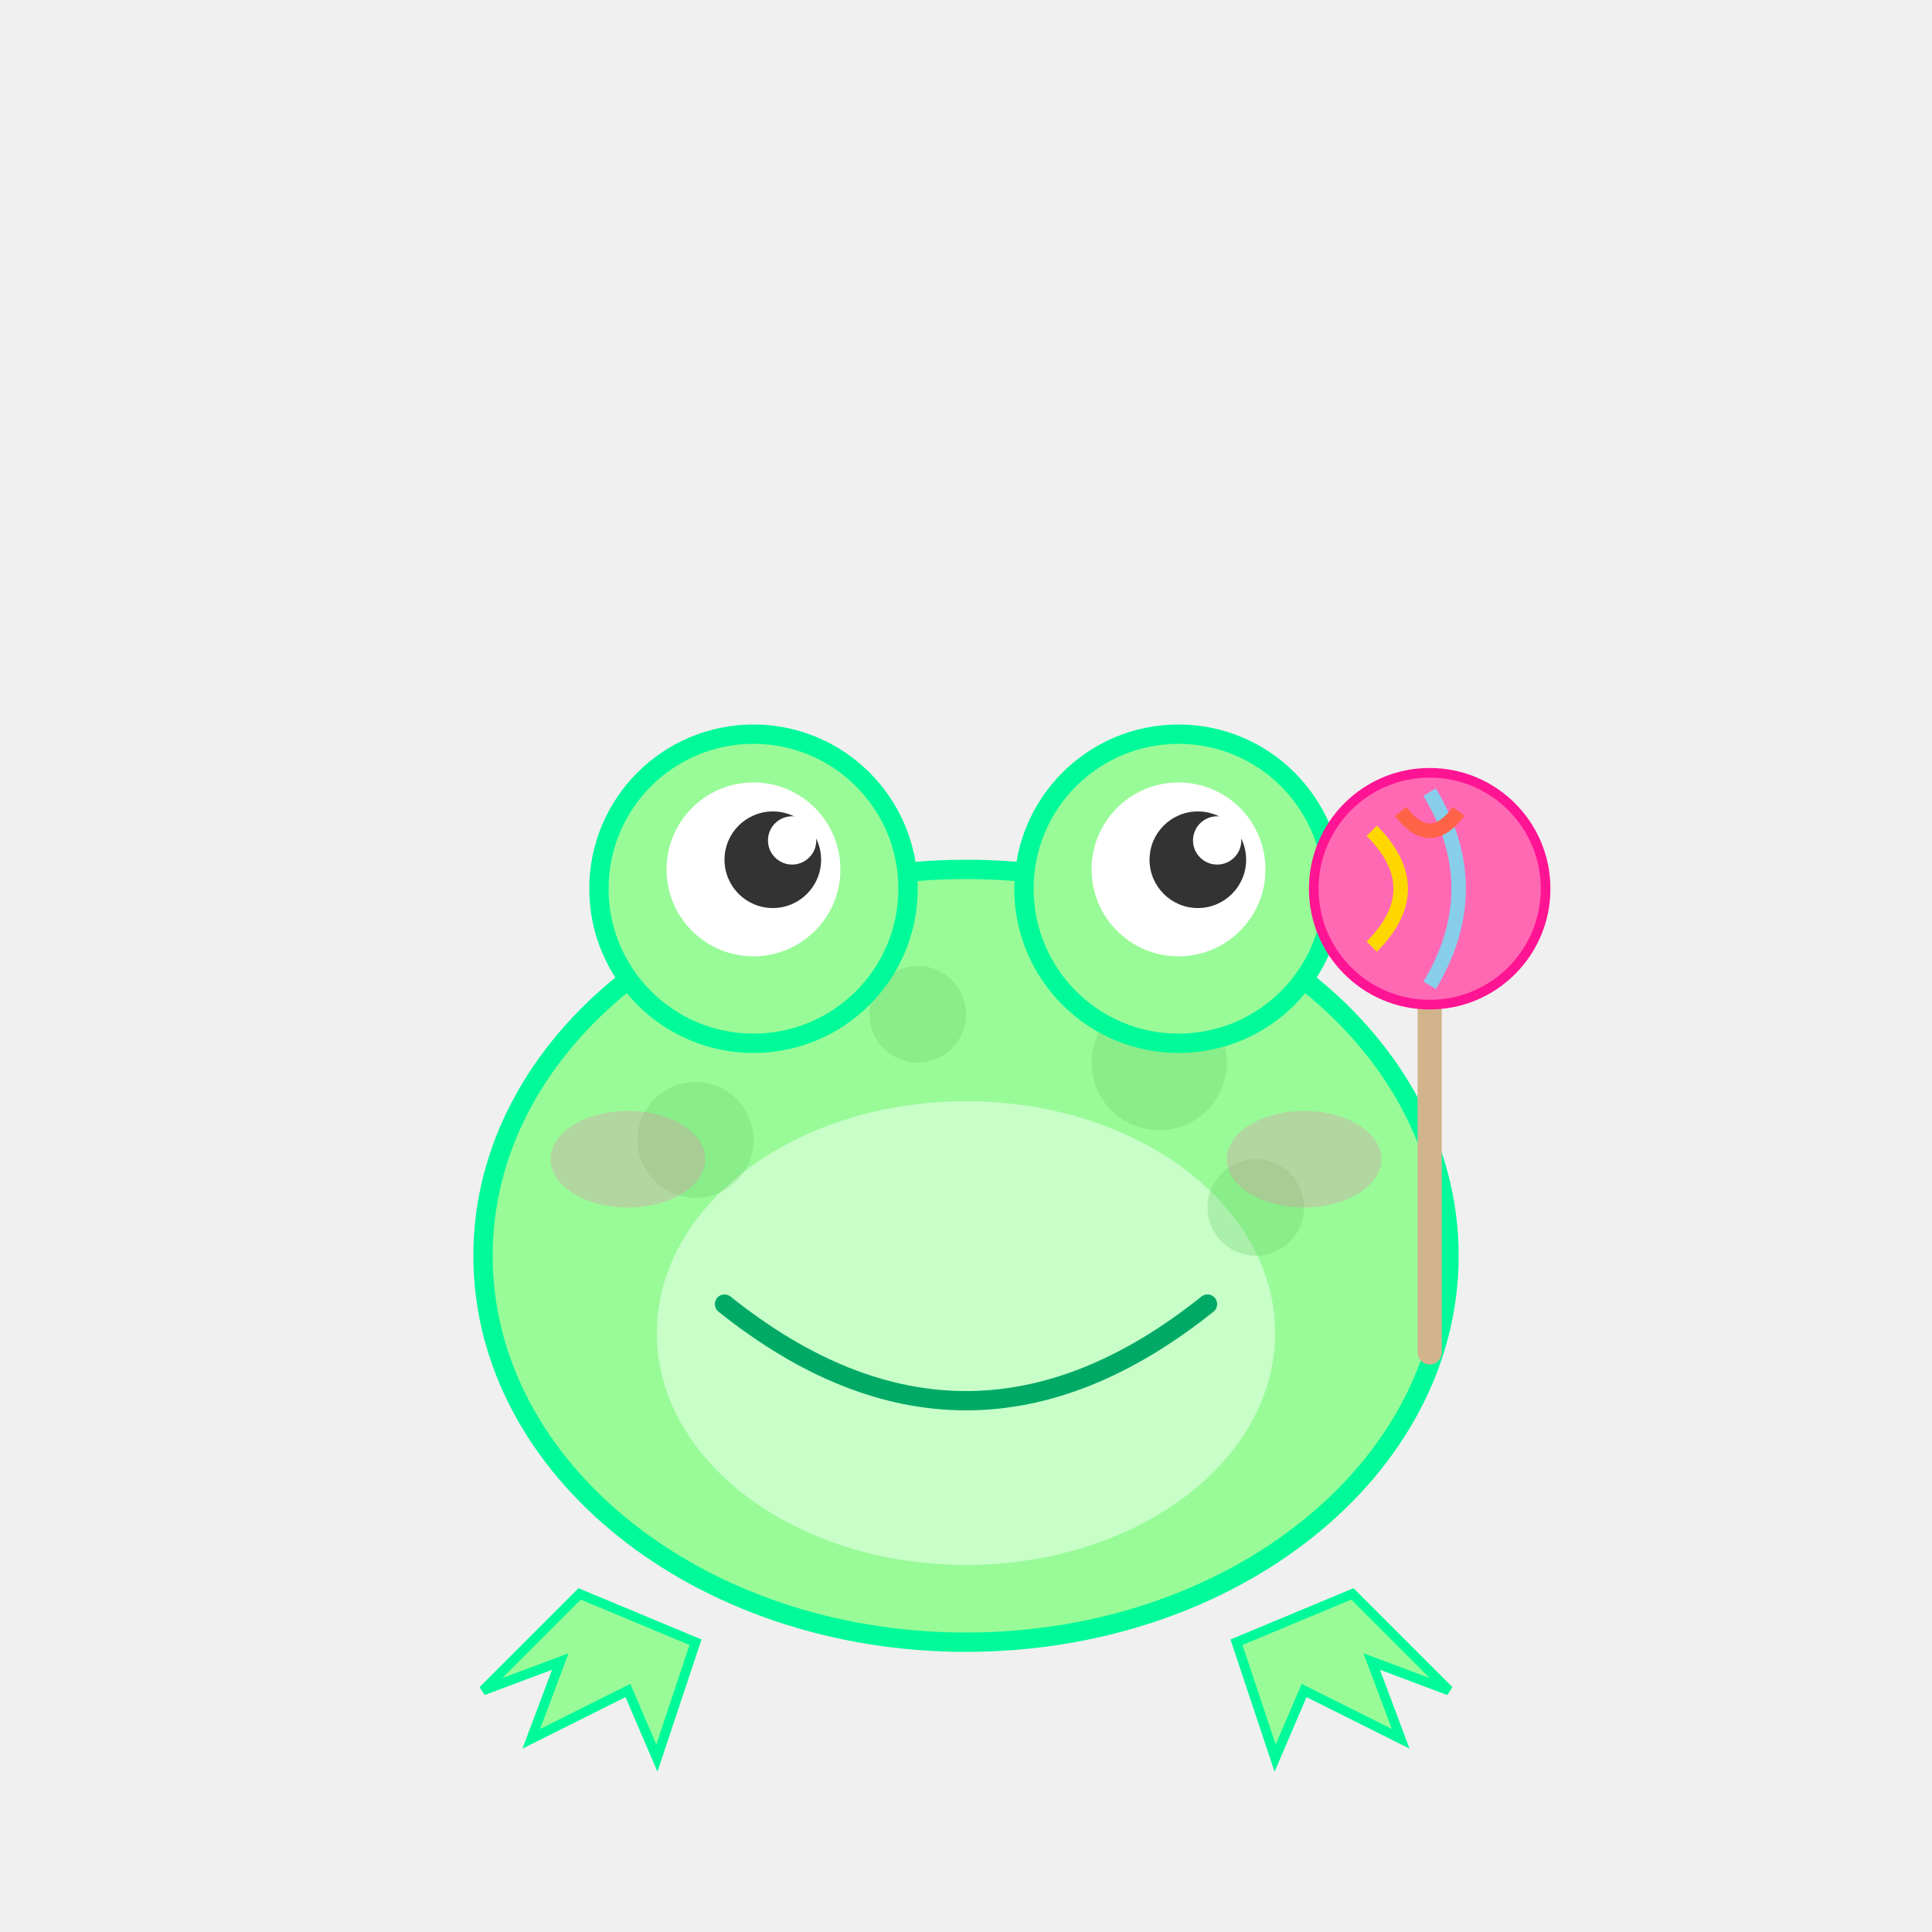
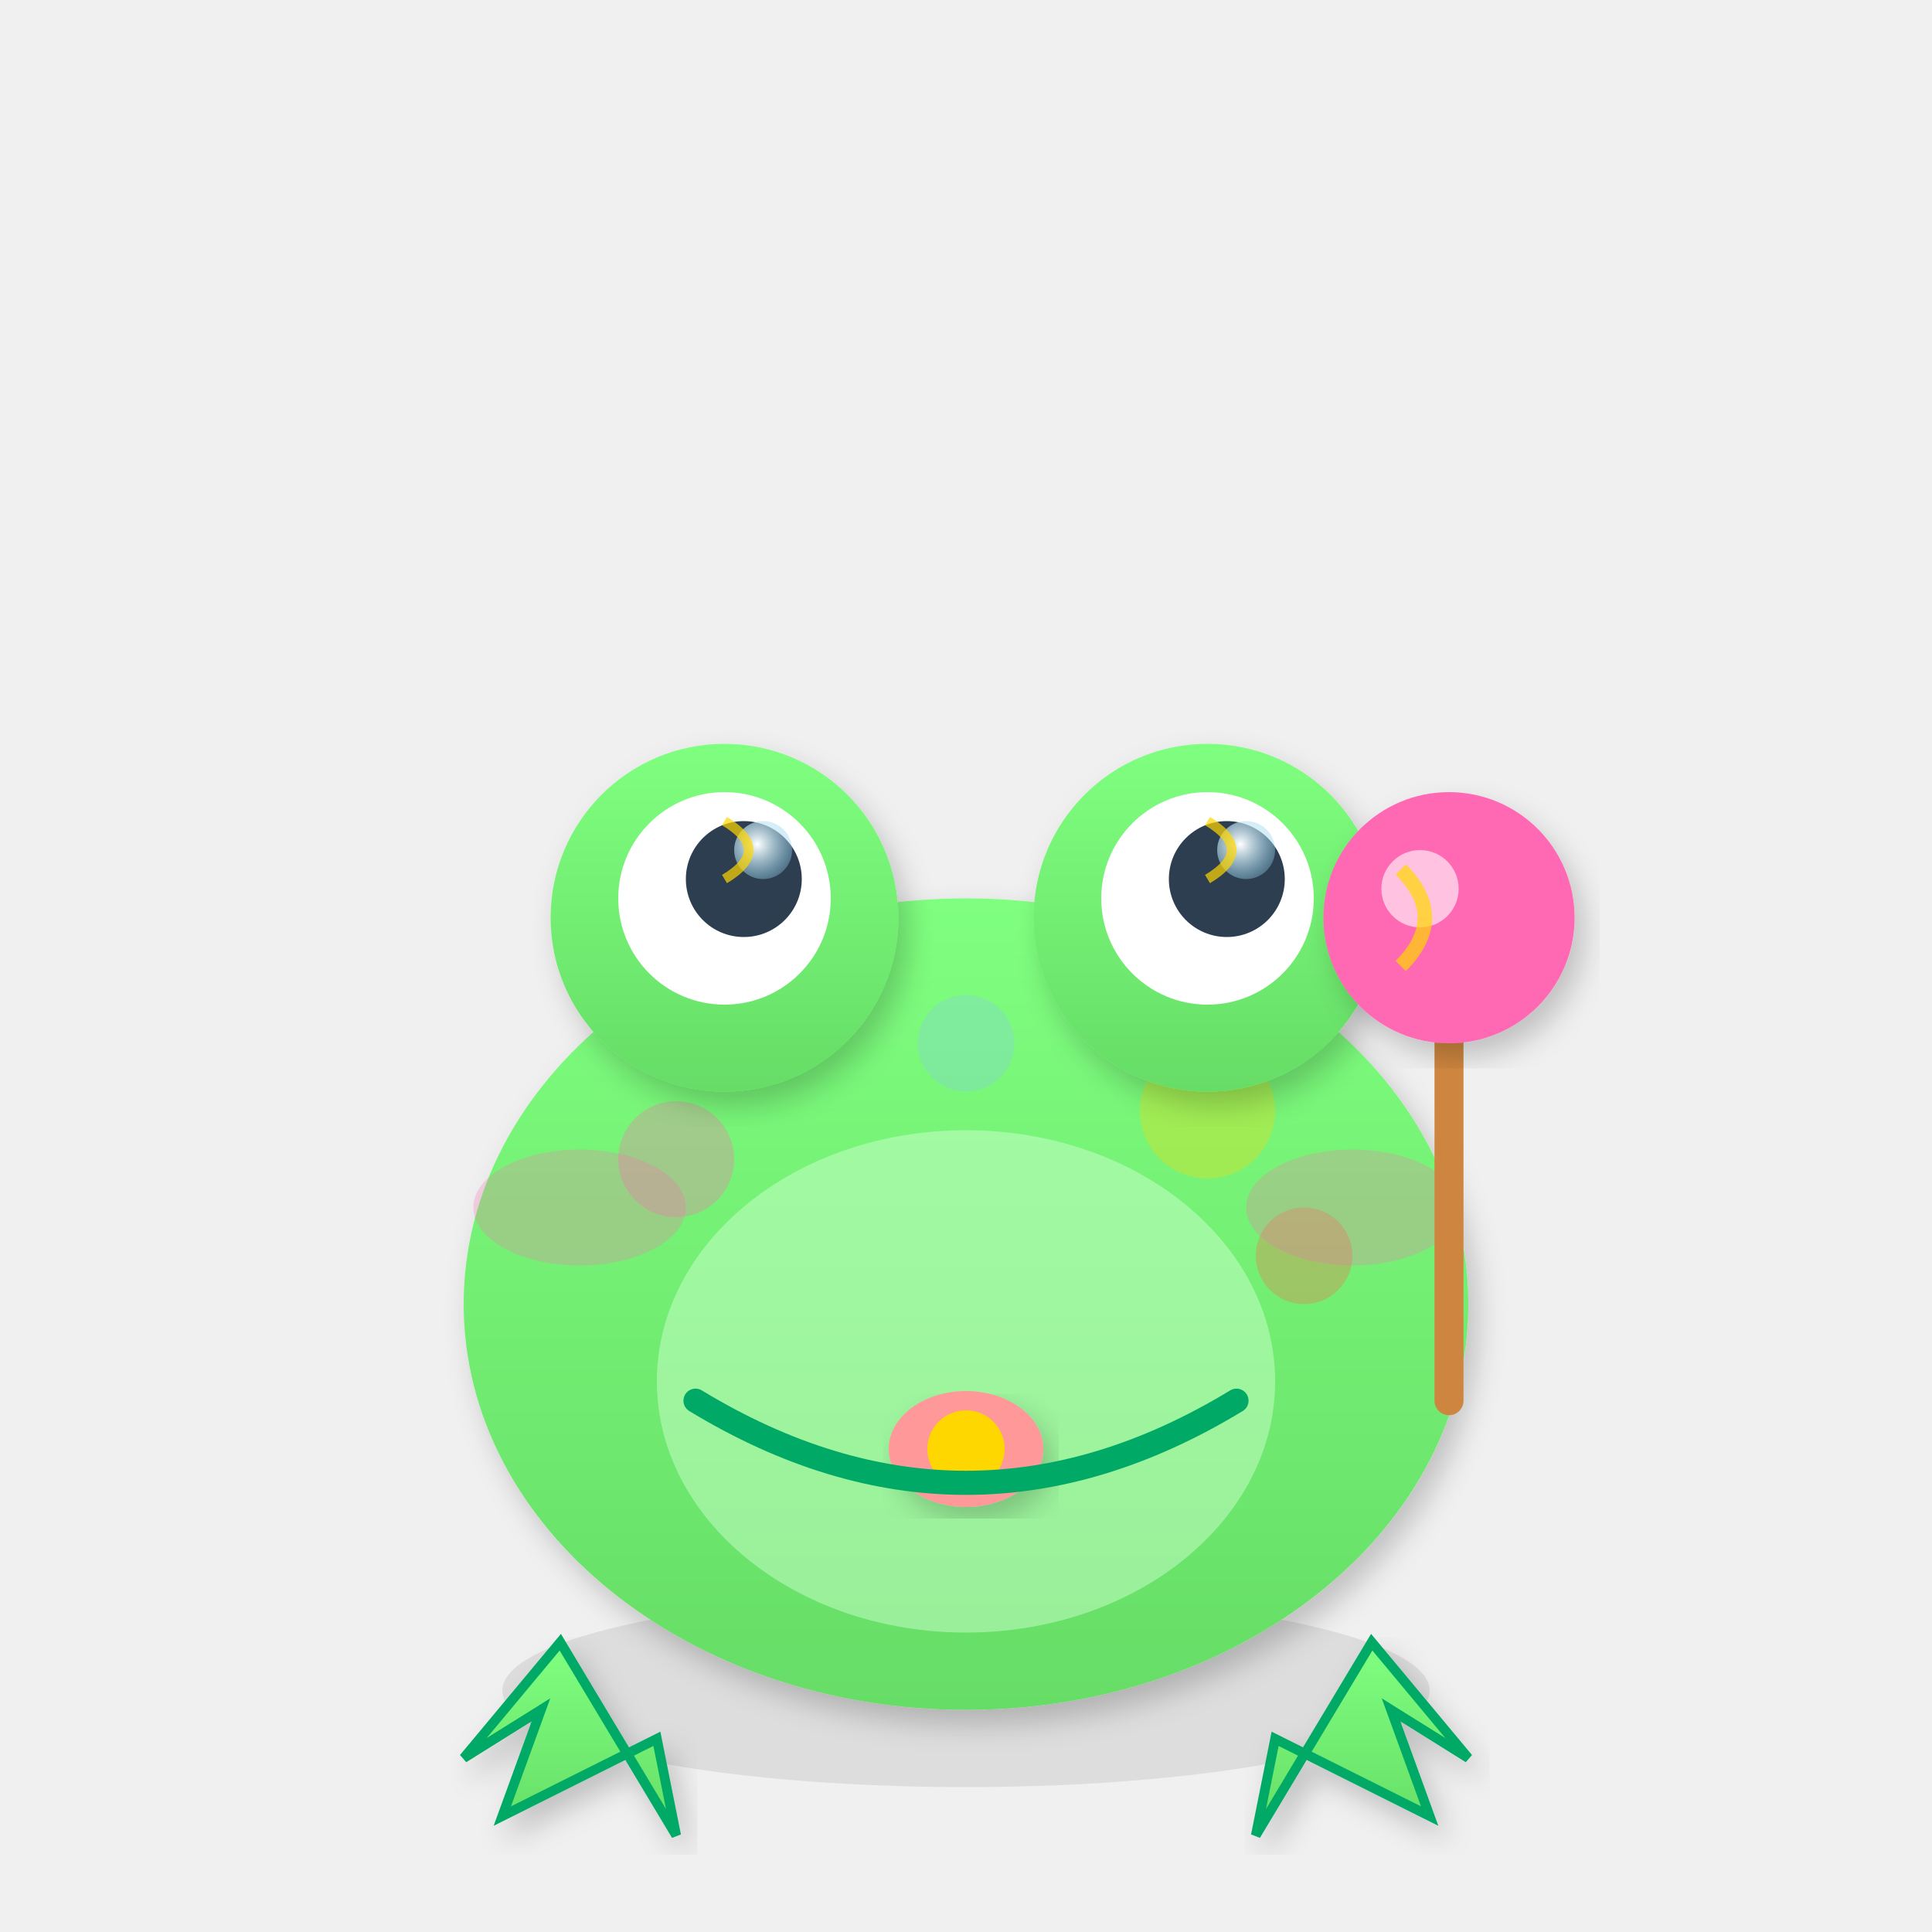
<svg xmlns="http://www.w3.org/2000/svg" viewBox="0 0 200 200">
+   <defs>
+     <linearGradient id="cf-body-grad" x1="0%" y1="0%" x2="0%" y2="100%">
+       <stop offset="0%" style="stop-color:#7FFF7F;stop-opacity:1" />
+       <stop offset="100%" style="stop-color:#66DD66;stop-opacity:1" />
+     </linearGradient>
+     <radialGradient id="cf-eye-shine" cx="40%" cy="40%" r="70%">
+       <stop offset="0%" style="stop-color:#FFFFFF;stop-opacity:1" />
+       <stop offset="100%" style="stop-color:#87CEEB;stop-opacity:0.3" />
+     </radialGradient>
+     <filter id="cf-shadow">
+       <feGaussianBlur in="SourceAlpha" stdDeviation="1.5" />
+       <feOffset dx="1" dy="1.5" result="offsetblur" />
+       <feComponentTransfer>
+         <feFuncA type="linear" slope="0.2" />
+       </feComponentTransfer>
+       <feMerge>
+         <feMergeNode />
+         <feMergeNode in="SourceGraphic" />
+       </feMerge>
+     </filter>
+   </defs>
  <style>
-     .body{fill:#98FB98;stroke:#00FA9A;stroke-width:2}
-     .eye{fill:#333} .shine{fill:#FFF}
-     .blush{fill:#FF69B4;opacity:0.25}
+     @keyframes cf-hop {
+       0%, 100% { transform: translateY(0px); }
+       50% { transform: translateY(-8px); }
+     }
+     @keyframes cf-lollipop-spin {
+       0%, 100% { transform: rotate(0deg); }
+       50% { transform: rotate(360deg); }
+     }
+     .cf-body { animation: cf-hop 2s ease-in-out infinite; }
+     .cf-lollipop { animation: cf-lollipop-spin 4s linear infinite; }
  </style>
-   <ellipse cx="100" cy="130" rx="50" ry="40" class="body" />
-   <ellipse cx="100" cy="138" rx="32" ry="24" fill="#c8ffc8" stroke="none" />
-   <circle cx="72" cy="118" r="6" fill="#66cc66" opacity="0.3" />
-   <circle cx="120" cy="110" r="7" fill="#66cc66" opacity="0.3" />
-   <circle cx="95" cy="105" r="5" fill="#66cc66" opacity="0.3" />
-   <circle cx="130" cy="125" r="5" fill="#66cc66" opacity="0.3" />
-   <circle cx="78" cy="92" r="16" class="body" />
-   <circle cx="122" cy="92" r="16" class="body" />
-   <circle cx="78" cy="90" r="9" fill="#FFF" />
-   <circle cx="122" cy="90" r="9" fill="#FFF" />
-   <circle cx="80" cy="89" r="5" class="eye" />
-   <circle cx="124" cy="89" r="5" class="eye" />
-   <circle cx="82" cy="87" r="2.5" class="shine" />
-   <circle cx="126" cy="87" r="2.5" class="shine" />
-   <ellipse cx="65" cy="120" rx="8" ry="5" class="blush" />
-   <ellipse cx="135" cy="120" rx="8" ry="5" class="blush" />
-   <path d="M75 135 Q100 155 125 135" stroke="#00AA66" stroke-width="2" fill="none" stroke-linecap="round" />
-   <path d="M60 165 L50 175 L58 172 L55 180 L65 175 L68 182 L72 170 Z" fill="#98FB98" stroke="#00FA9A" stroke-width="1" />
-   <path d="M140 165 L150 175 L142 172 L145 180 L135 175 L132 182 L128 170 Z" fill="#98FB98" stroke="#00FA9A" stroke-width="1" />
-   <line x1="148" y1="100" x2="148" y2="140" stroke="#D2B48C" stroke-width="2.5" stroke-linecap="round" />
-   <circle cx="148" cy="92" r="12" fill="#FF69B4" stroke="#FF1493" stroke-width="1" />
-   <path d="M142 86 Q148 92 142 98" stroke="#FFD700" stroke-width="1.5" fill="none" />
-   <path d="M148 82 Q154 92 148 102" stroke="#87CEEB" stroke-width="1.5" fill="none" />
-   <path d="M145 84 Q148 88 151 84" stroke="#FF6347" stroke-width="1.5" fill="none" />
+   <ellipse cx="100" cy="175" rx="48" ry="10" fill="#000" opacity="0.08" />
+   <g class="cf-body">
+     <ellipse cx="100" cy="135" rx="52" ry="42" fill="url(#cf-body-grad)" filter="url(#cf-shadow)" />
+     <ellipse cx="100" cy="143" rx="32" ry="26" fill="#CCFFCC" opacity="0.5" />
+     <circle cx="70" cy="120" r="6" fill="#FF69B4" opacity="0.3" />
+     <circle cx="125" cy="115" r="7" fill="#FFD700" opacity="0.3" />
+     <circle cx="100" cy="108" r="5" fill="#87CEEB" opacity="0.3" />
+     <circle cx="135" cy="130" r="5" fill="#FF6347" opacity="0.3" />
+     <circle cx="75" cy="95" r="18" fill="url(#cf-body-grad)" filter="url(#cf-shadow)" />
+     <circle cx="125" cy="95" r="18" fill="url(#cf-body-grad)" filter="url(#cf-shadow)" />
+     <circle cx="75" cy="93" r="11" fill="#FFFFFF" />
+     <circle cx="125" cy="93" r="11" fill="#FFFFFF" />
+     <circle cx="77" cy="91" r="6" fill="#2C3E50" />
+     <circle cx="127" cy="91" r="6" fill="#2C3E50" />
+     <circle cx="79" cy="88" r="3" fill="url(#cf-eye-shine)" />
+     <circle cx="129" cy="88" r="3" fill="url(#cf-eye-shine)" />
+     <path d="M75 85 Q80 88 75 91" stroke="#FFD700" stroke-width="1" fill="none" opacity="0.7" />
+     <path d="M125 85 Q130 88 125 91" stroke="#FFD700" stroke-width="1" fill="none" opacity="0.7" />
+     <ellipse cx="60" cy="125" rx="11" ry="6" fill="#FF69B4" opacity="0.25" />
+     <ellipse cx="140" cy="125" rx="11" ry="6" fill="#FF69B4" opacity="0.25" />
+     <ellipse cx="100" cy="150" rx="8" ry="6" fill="#FF9999" filter="url(#cf-shadow)" />
+     <circle cx="100" cy="150" r="4" fill="#FFD700" />
+     <path d="M72 145 Q100 162 128 145" stroke="#00AA66" stroke-width="2.5" fill="none" stroke-linecap="round" />
+     <path d="M58 170 L48 182 L56 177 L52 188 L68 180 L70 190 Z" fill="url(#cf-body-grad)" stroke="#00AA66" stroke-width="1" filter="url(#cf-shadow)" />
+     <path d="M142 170 L152 182 L144 177 L148 188 L132 180 L130 190 Z" fill="url(#cf-body-grad)" stroke="#00AA66" stroke-width="1" filter="url(#cf-shadow)" />
+   </g>
+   <g class="cf-lollipop">
+     <line x1="150" y1="105" x2="150" y2="145" stroke="#CD853F" stroke-width="3" stroke-linecap="round" />
+     <circle cx="150" cy="95" r="13" fill="#FF69B4" filter="url(#cf-shadow)" />
+     <circle cx="147" cy="92" r="4" fill="#FFFFFF" opacity="0.6" />
+     <path d="M145 90 Q150 95 145 100" stroke="#FFD700" stroke-width="1.5" fill="none" opacity="0.7" />
+   </g>
</svg>
